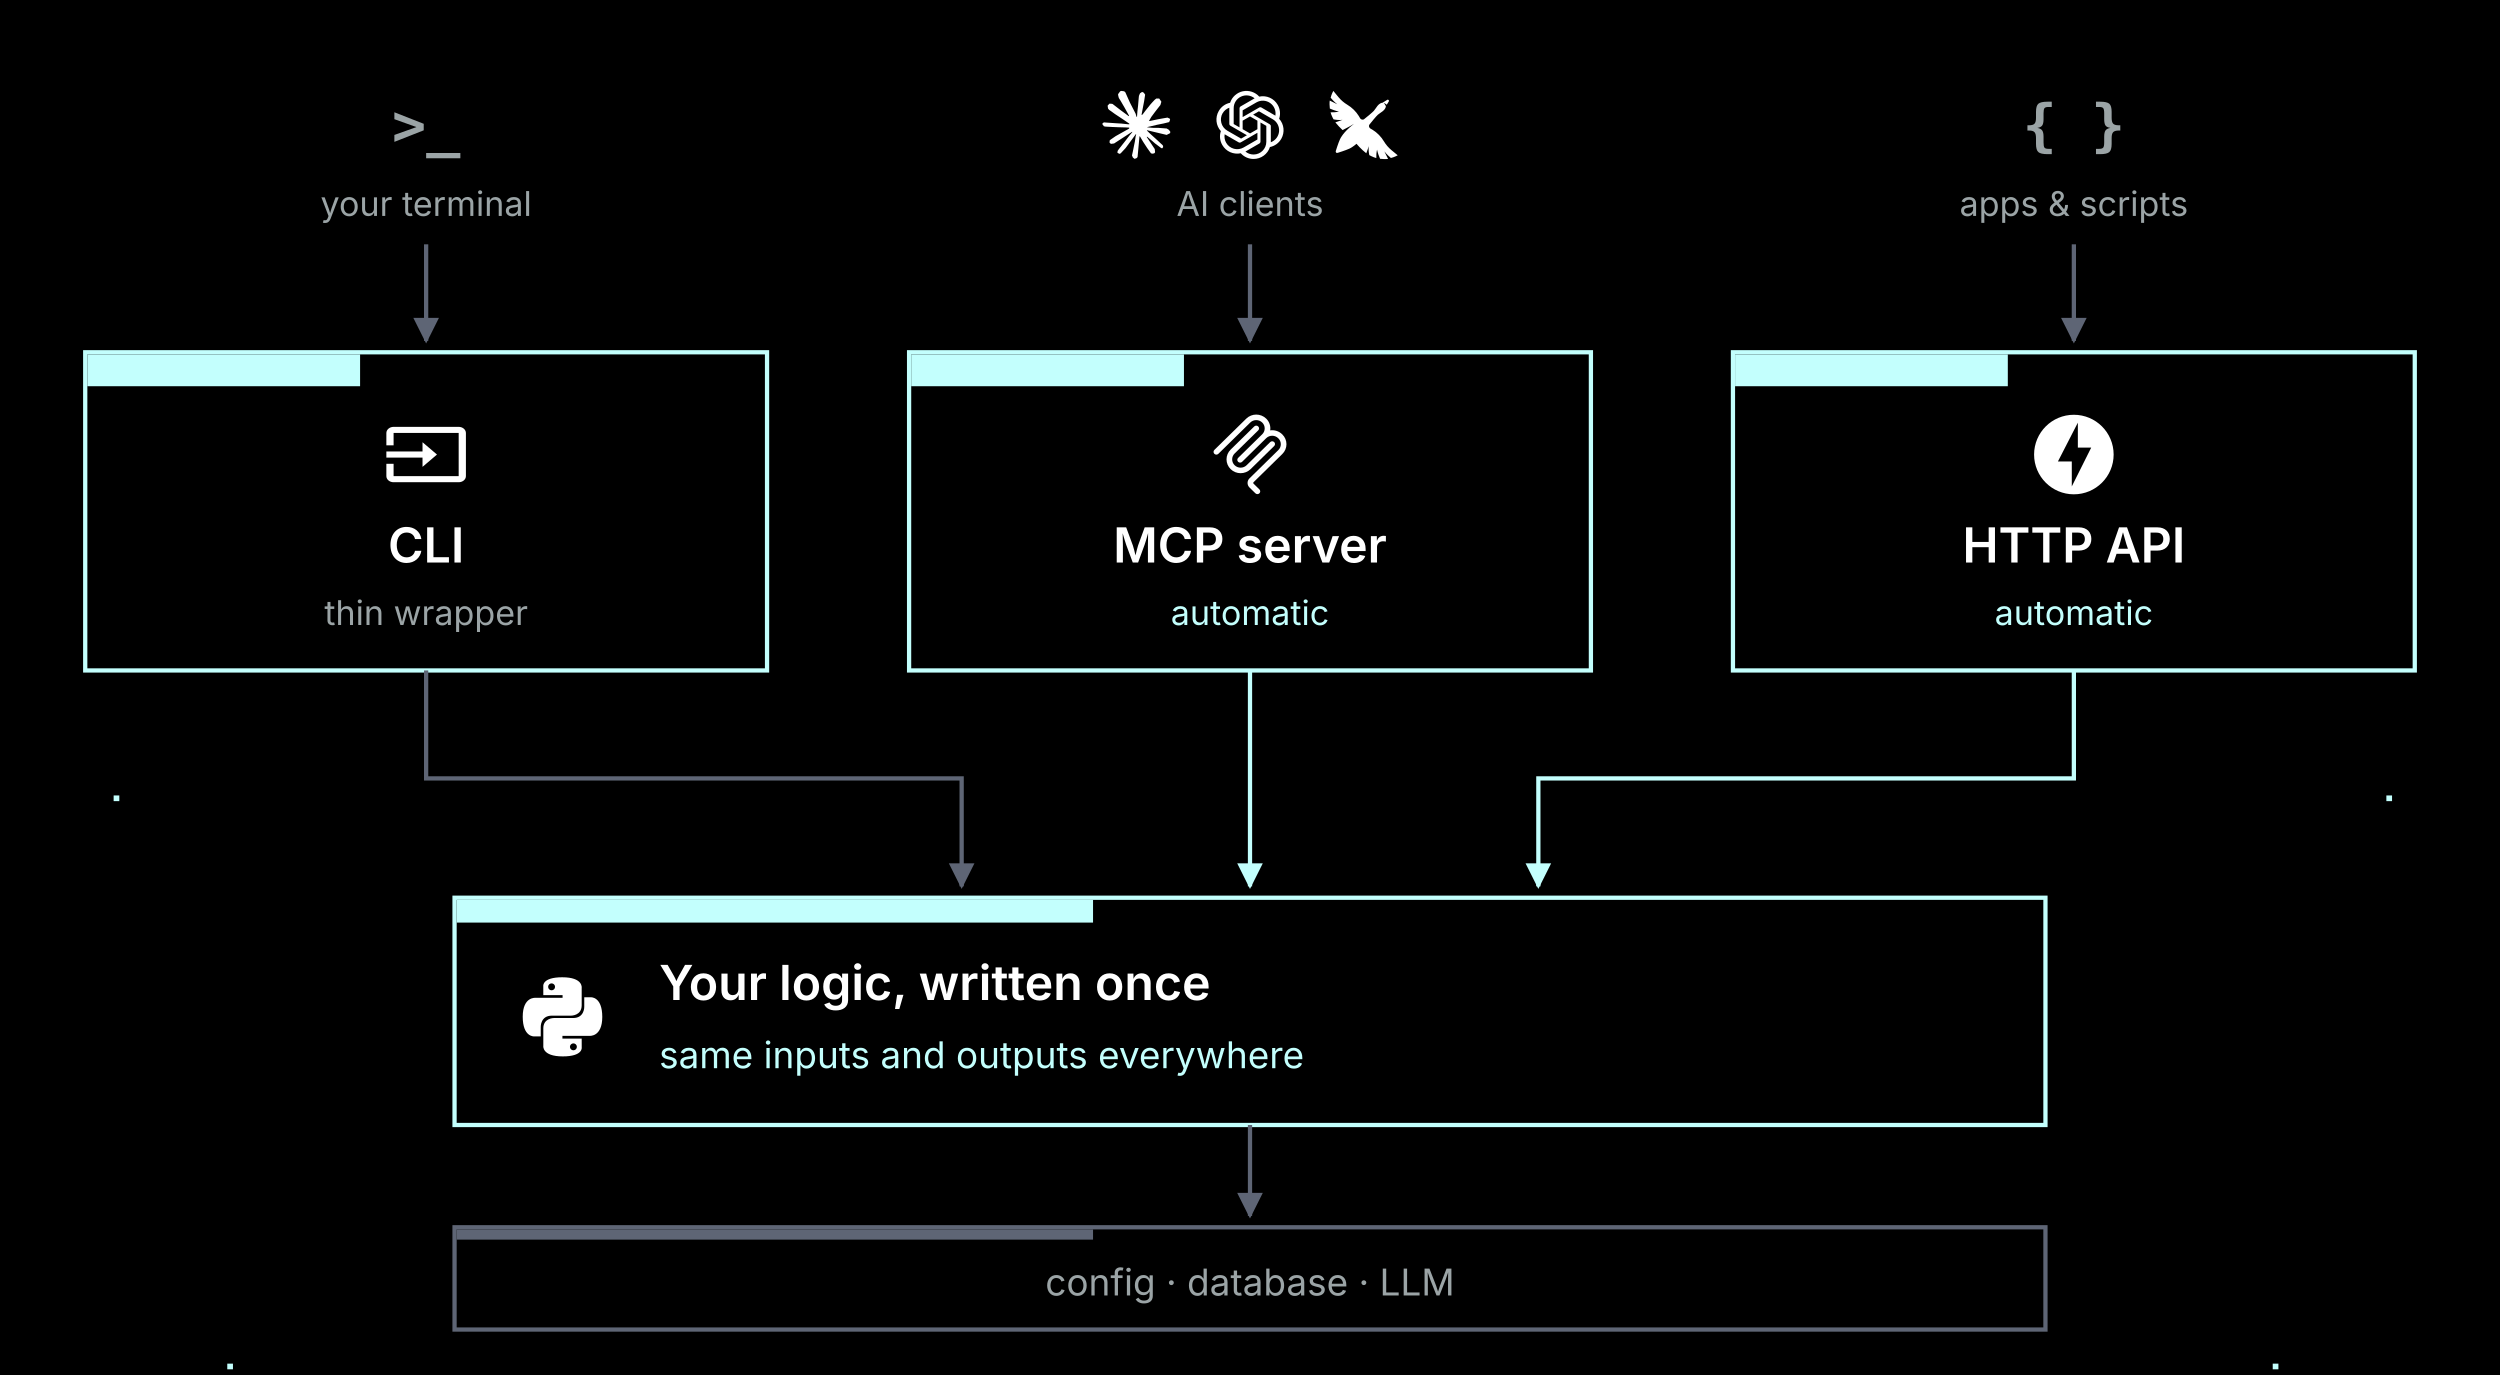
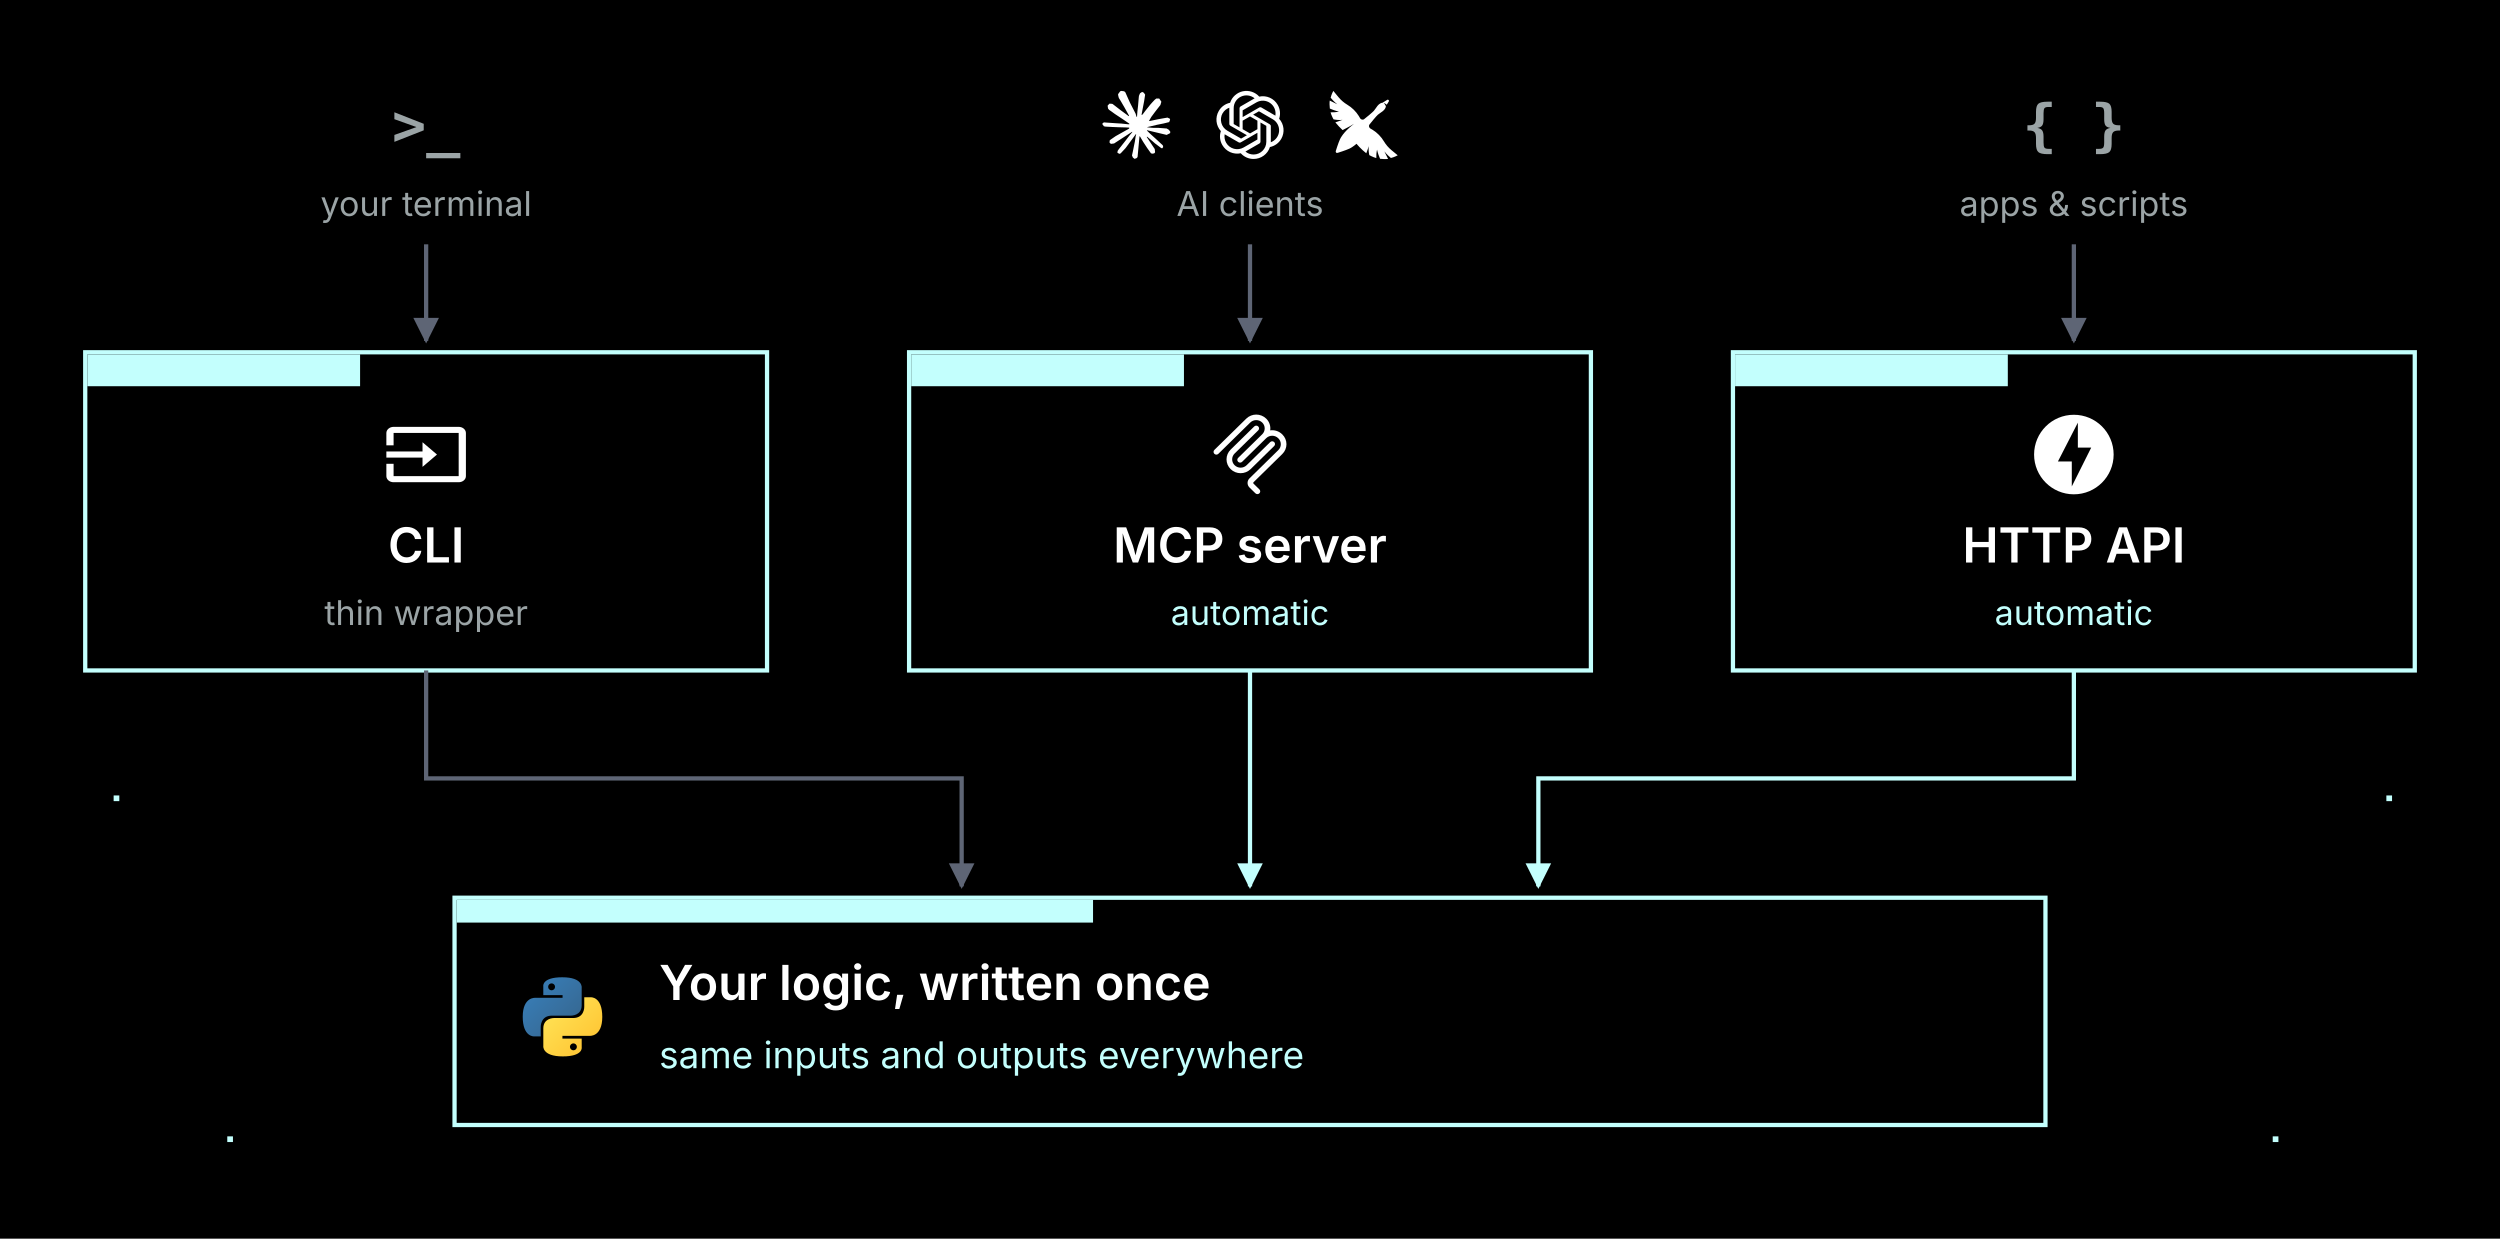
- <svg xmlns="http://www.w3.org/2000/svg" viewBox="0 0 880 484" width="880" height="484" role="img" aria-label="Write your logic once: MCP and API are automatic, the CLI is a thin wrapper">
+ <svg xmlns="http://www.w3.org/2000/svg" viewBox="0 0 880 436" width="880" height="436" role="img" aria-label="Write your logic once: MCP and API are automatic, the CLI is a thin wrapper">
  <style>
  text { font-family:Inter, Helvetica, Roboto, Arial, sans-serif; fill:#FFFFFF; }
  .mono { font-family:'JetBrains Mono', 'IBM Plex Mono', ui-monospace, Menlo, monospace; }
  .muted { fill:#9BA4A6; }
  .accent { fill:#C3FFFD; }
  .box { fill:none; stroke:#C3FFFD; stroke-width:1.5; }
  .box-dim { fill:none; stroke:#5E6575; stroke-width:1.5; }
  .tag { fill:#C3FFFD; }
  .tag-dim { fill:#5E6575; }
  .wire { stroke:#5E6575; stroke-width:1.5; fill:none; }
  .wire-accent { stroke:#C3FFFD; stroke-width:1.5; fill:none; }
  .logo { fill:#FFFFFF; }
</style>
  <defs>
    <marker id="wire-head" viewBox="0 0 10 10" refX="9" refY="5" markerWidth="6" markerHeight="6" orient="auto-start-reverse">
      <path d="M0 0 L10 5 L0 10 z" fill="#5E6575" />
    </marker>
    <marker id="wire-accent-head" viewBox="0 0 10 10" refX="9" refY="5" markerWidth="6" markerHeight="6" orient="auto-start-reverse">
      <path d="M0 0 L10 5 L0 10 z" fill="#C3FFFD" />
    </marker>
    <symbol id="i-chatgpt" viewBox="0 0 256 260" class="logo">
      <path d="M239.184 106.203a64.716 64.716 0 0 0-5.576-53.103C219.452 28.459 191 15.784 163.213 21.74A65.586 65.586 0 0 0 52.096 45.22a64.716 64.716 0 0 0-43.23 31.36c-14.31 24.602-11.061 55.634 8.033 76.74a64.665 64.665 0 0 0 5.525 53.102c14.174 24.65 42.644 37.324 70.446 31.36a64.72 64.72 0 0 0 48.754 21.744c28.481.025 53.714-18.361 62.414-45.481a64.767 64.767 0 0 0 43.229-31.36c14.137-24.558 10.875-55.423-8.083-76.483Zm-97.56 136.338a48.397 48.397 0 0 1-31.105-11.255l1.535-.87 51.67-29.825a8.595 8.595 0 0 0 4.247-7.367v-72.85l21.845 12.636c.218.111.37.32.409.563v60.367c-.056 26.818-21.783 48.545-48.601 48.601Zm-104.466-44.61a48.345 48.345 0 0 1-5.781-32.589l1.534.921 51.722 29.826a8.339 8.339 0 0 0 8.441 0l63.181-36.425v25.221a.87.87 0 0 1-.358.665l-52.335 30.184c-23.257 13.398-52.97 5.431-66.404-17.803ZM23.549 85.38a48.499 48.499 0 0 1 25.58-21.333v61.39a8.288 8.288 0 0 0 4.195 7.316l62.874 36.272-21.845 12.636a.819.819 0 0 1-.767 0L41.353 151.53c-23.211-13.454-31.171-43.144-17.804-66.405v.256Zm179.466 41.695-63.08-36.63L161.73 77.86a.819.819 0 0 1 .768 0l52.233 30.184a48.6 48.6 0 0 1-7.316 87.635v-61.391a8.544 8.544 0 0 0-4.4-7.213Zm21.742-32.69-1.535-.922-51.619-30.081a8.39 8.39 0 0 0-8.492 0L99.98 99.808V74.587a.716.716 0 0 1 .307-.665l52.233-30.133a48.652 48.652 0 0 1 72.236 50.391v.205ZM88.061 139.097l-21.845-12.585a.87.87 0 0 1-.41-.614V65.685a48.652 48.652 0 0 1 79.757-37.346l-1.535.87-51.67 29.825a8.595 8.595 0 0 0-4.246 7.367l-.051 72.697Zm11.868-25.58 28.138-16.217 28.188 16.218v32.434l-28.086 16.218-28.188-16.218-.052-32.434Z" />
    </symbol>
    <symbol id="i-claude" viewBox="0 0 256 257" class="logo">
      <path d="m50.228 170.321 50.357-28.257.843-2.463-.843-1.361h-2.462l-8.426-.518-28.775-.778-24.952-1.037-24.175-1.296-6.092-1.297L0 125.796l.583-3.759 5.12-3.434 7.324.648 16.202 1.101 24.304 1.685 17.629 1.037 26.118 2.722h4.148l.583-1.685-1.426-1.037-1.101-1.037-25.147-17.045-27.22-18.017-14.258-10.37-7.713-5.25-3.888-4.925-1.685-10.758 7-7.713 9.397.649 2.398.648 9.527 7.323 20.35 15.75L94.817 91.9l3.889 3.24 1.555-1.102.195-.777-1.75-2.917-14.453-26.118-15.425-26.572-6.87-11.018-1.814-6.61c-.648-2.723-1.102-4.991-1.102-7.778l7.972-10.823L71.42 0 82.05 1.426l4.472 3.888 6.61 15.101 10.694 23.786 16.591 32.34 4.861 9.592 2.592 8.879.973 2.722h1.685v-1.556l1.36-18.211 2.528-22.36 2.463-28.776.843-8.1 4.018-9.722 7.971-5.25 6.222 2.981 5.12 7.324-.713 4.73-3.046 19.768-5.962 30.98-3.889 20.739h2.268l2.593-2.593 10.499-13.934 17.628-22.036 7.778-8.749 9.073-9.657 5.833-4.601h11.018l8.1 12.055-3.628 12.443-11.342 14.388-9.398 12.184-13.48 18.147-8.426 14.518.778 1.166 2.01-.194 30.46-6.481 16.462-2.982 19.637-3.37 8.88 4.148.971 4.213-3.5 8.62-20.998 5.184-24.628 4.926-36.682 8.685-.454.324.519.648 16.526 1.555 7.065.389h17.304l32.21 2.398 8.426 5.574 5.055 6.805-.843 5.184-12.962 6.611-17.498-4.148-40.83-9.721-14-3.5h-1.944v1.167l11.666 11.406 21.387 19.314 26.767 24.887 1.36 6.157-3.434 4.86-3.63-.518-23.526-17.693-9.073-7.972-20.545-17.304h-1.36v1.814l4.73 6.935 25.017 37.59 1.296 11.536-1.814 3.76-6.481 2.268-7.13-1.297-14.647-20.544-15.1-23.138-12.185-20.739-1.49.843-7.194 77.448-3.37 3.953-7.778 2.981-6.48-4.925-3.436-7.972 3.435-15.749 4.148-20.544 3.37-16.333 3.046-20.285 1.815-6.74-.13-.454-1.49.194-15.295 20.999-23.267 31.433-18.406 19.702-4.407 1.75-7.648-3.954.713-7.064 4.277-6.286 25.47-32.405 15.36-20.092 9.917-11.6-.065-1.686h-.583L44.07 198.125l-12.055 1.555-5.185-4.86.648-7.972 2.463-2.593 20.35-13.999-.064.065Z" />
    </symbol>
    <symbol id="i-fastapi" viewBox="0 0 256 256" class="logo">
      <path d="M128 0C57.33 0 0 57.33 0 128s57.33 128 128 128 128-57.33 128-128S198.67 0 128 0Zm-6.67 230.605v-80.288H76.699l64.128-124.922v80.288h42.966L121.33 230.605Z" />
    </symbol>
    <symbol id="i-goose" viewBox="0 0 24 24" class="logo" fill-rule="evenodd">
      <path d="M21.595 23.61c1.167-.254 2.405-.944 2.405-.944l-2.167-1.784a12.124 12.124 0 01-2.695-3.131 12.127 12.127 0 00-3.97-4.049l-.794-.462a1.115 1.115 0 01-.488-.815.844.844 0 01.154-.575c.413-.582 2.548-3.115 2.94-3.44.503-.416 1.065-.762 1.586-1.159.074-.056.148-.112.221-.17.003-.002.007-.004.009-.007.167-.131.325-.272.45-.438.453-.524.563-.988.59-1.193-.061-.197-.244-.639-.753-1.148.319.02.705.272 1.056.569.235-.376.481-.773.727-1.171.165-.266-.08-.465-.086-.471h-.001V3.22c-.007-.007-.206-.25-.471-.086-.567.35-1.134.702-1.639 1.021 0 0-.597-.012-1.305.599a2.464 2.464 0 00-.438.45l-.007.009c-.058.072-.114.147-.17.221-.397.521-.743 1.083-1.16 1.587-.323.391-2.857 2.526-3.44 2.94a.842.842 0 01-.574.153 1.115 1.115 0 01-.815-.488l-.462-.794a12.123 12.123 0 00-4.049-3.97 12.133 12.133 0 01-3.13-2.695L1.332 0S.643 1.238.39 2.405c.352.428 1.27 1.49 2.34 2.302C1.58 4.167.73 3.75.06 3.4c-.103.765-.063 1.92.043 2.816.726.317 1.961.806 3.219 1.066-1.006.236-2.11.278-2.961.262.15.554.358 1.119.64 1.688.119.263.25.52.39.77.452.125 2.222.383 3.164.171l-2.51.897a27.776 27.776 0 002.544 2.726c2.031-1.092 2.494-1.241 4.018-2.238-2.467 2.008-3.108 2.828-3.8 3.67l-.483.678c-.25.351-.469.725-.65 1.117-.61 1.31-1.47 4.1-1.47 4.1-.154.486.202.842.674.674 0 0 2.79-.861 4.1-1.47.392-.182.766-.4 1.118-.65l.677-.483c.227-.187.453-.37.701-.586 0 0 1.705 2.02 3.458 3.349l.896-2.511c-.211.942.046 2.712.17 3.163.252.142.509.272.772.392.569.28 1.134.49 1.688.64-.016-.853.026-1.956.261-2.962.26 1.258.75 2.493 1.067 3.219.895.106 2.051.146 2.816.043a73.87 73.87 0 01-1.308-2.67c.811 1.07 1.874 1.988 2.302 2.34h-.001z" />
    </symbol>
    <symbol id="i-mcp" viewBox="0 0 24 24" class="logo" fill-rule="evenodd">
      <path d="M15.688 2.343a2.588 2.588 0 00-3.61 0l-9.626 9.44a.863.863 0 01-1.203 0 .823.823 0 010-1.18l9.626-9.44a4.313 4.313 0 016.016 0 4.116 4.116 0 011.204 3.54 4.3 4.3 0 013.609 1.18l.05.05a4.115 4.115 0 010 5.9l-8.706 8.537a.274.274 0 000 .393l1.788 1.754a.823.823 0 010 1.18.863.863 0 01-1.203 0l-1.788-1.753a1.92 1.92 0 010-2.754l8.706-8.538a2.47 2.47 0 000-3.54l-.05-.049a2.588 2.588 0 00-3.607-.003l-7.172 7.034-.002.002-.098.097a.863.863 0 01-1.204 0 .823.823 0 010-1.18l7.273-7.133a2.47 2.47 0 00-.003-3.537z" />
      <path d="M14.485 4.703a.823.823 0 000-1.18.863.863 0 00-1.204 0l-7.119 6.982a4.115 4.115 0 000 5.9 4.314 4.314 0 006.016 0l7.12-6.982a.823.823 0 000-1.18.863.863 0 00-1.204 0l-7.119 6.982a2.588 2.588 0 01-3.61 0 2.47 2.47 0 010-3.54l7.12-6.982z" />
    </symbol>
-     <symbol id="i-python" viewBox="16 16 32 32" class="logo">
-       <path d="M31.885 16c-8.124 0-7.617 3.523-7.617 3.523l.01 3.65h7.752v1.095H21.197S16 23.678 16 31.876c0 8.196 4.537 7.906 4.537 7.906h2.708v-3.804s-.146-4.537 4.465-4.537h7.688s4.32.07 4.32-4.175v-7.019S40.374 16 31.885 16zm-4.275 2.454a1.394 1.394 0 1 1 0 2.79 1.393 1.393 0 0 1-1.395-1.395c0-.771.624-1.395 1.395-1.395z" />
-       <path d="M32.115 47.833c8.124 0 7.617-3.523 7.617-3.523l-.01-3.65H31.97v-1.095h10.832S48 40.155 48 31.958c0-8.197-4.537-7.906-4.537-7.906h-2.708v3.803s.146 4.537-4.465 4.537h-7.688s-4.32-.07-4.32 4.175v7.019s-.656 4.247 7.833 4.247zm4.275-2.454a1.393 1.393 0 0 1-1.395-1.395 1.394 1.394 0 1 1 1.395 1.395z" />
+     <symbol id="i-python" viewBox="16 16 32 32">
+       <path fill="url(#python-a)" d="M31.885 16c-8.124 0-7.617 3.523-7.617 3.523l.01 3.65h7.752v1.095H21.197S16 23.678 16 31.876c0 8.196 4.537 7.906 4.537 7.906h2.708v-3.804s-.146-4.537 4.465-4.537h7.688s4.32.07 4.32-4.175v-7.019S40.374 16 31.885 16zm-4.275 2.454a1.394 1.394 0 1 1 0 2.79 1.393 1.393 0 0 1-1.395-1.395c0-.771.624-1.395 1.395-1.395z" />
+       <path fill="url(#python-b)" d="M32.115 47.833c8.124 0 7.617-3.523 7.617-3.523l-.01-3.65H31.97v-1.095h10.832S48 40.155 48 31.958c0-8.197-4.537-7.906-4.537-7.906h-2.708v3.803s.146 4.537-4.465 4.537h-7.688s-4.32-.07-4.32 4.175v7.019s-.656 4.247 7.833 4.247zm4.275-2.454a1.393 1.393 0 0 1-1.395-1.395 1.394 1.394 0 1 1 1.395 1.395z" />
+       <defs>
+         <linearGradient id="python-a" x1="19.075" x2="34.898" y1="18.782" y2="34.658" gradientUnits="userSpaceOnUse">
+           <stop stop-color="#387EB8" />
+           <stop offset="1" stop-color="#366994" />
+         </linearGradient>
+         <linearGradient id="python-b" x1="28.809" x2="45.803" y1="28.882" y2="45.163" gradientUnits="userSpaceOnUse">
+           <stop stop-color="#FFE052" />
+           <stop offset="1" stop-color="#FFC331" />
+         </linearGradient>
+       </defs>
    </symbol>
    <symbol id="i-typer" viewBox="0 0 24 24" class="logo">
      <path d="M21.818 3.646H2.182C.982 3.646 0 4.483 0 5.505v3.707h2.182V5.486h19.636v13.036H2.182v-3.735H0v3.726c0 1.022.982 1.84 2.182 1.84h19.636c1.2 0 2.182-.818 2.182-1.84V5.505c0-1.032-.982-1.859-2.182-1.859Zm-10.909 12.07L15.273 12l-4.364-3.717v2.787H0v1.859h10.909v2.787Z" />
    </symbol>
  </defs>
-   <rect width="880" height="484" fill="#000000" />
+   <rect width="880" height="436" fill="#000000" />
  <rect x="40" y="280" width="2" height="2" fill="#C3FFFD" />
  <rect x="840" y="280" width="2" height="2" fill="#C3FFFD" />
-   <rect x="80" y="480" width="2" height="2" fill="#C3FFFD" />
-   <rect x="800" y="480" width="2" height="2" fill="#C3FFFD" />
+   <rect x="80" y="400" width="2" height="2" fill="#C3FFFD" />
+   <rect x="800" y="400" width="2" height="2" fill="#C3FFFD" />
  <text x="150" y="51" font-size="20" text-anchor="middle" font-weight="700" class="mono muted">&gt;_</text>
  <text x="150" y="76" font-size="12" text-anchor="middle" font-weight="400" class="muted">your terminal</text>
  <path class="wire" d="M150 86 L150 120" marker-end="url(#wire-head)" />
  <rect class="box" x="30.0" y="124" width="240" height="112" />
  <rect class="tag" x="30.75" y="124.75" width="96.0" height="11.2" />
  <use href="#i-typer" x="136" y="146" width="28" height="28" />
  <text x="150" y="198" font-size="17" text-anchor="middle" font-weight="600">CLI</text>
  <text x="150" y="220" font-size="12" text-anchor="middle" font-weight="400" class="muted">thin wrapper</text>
  <path class="wire" d="M150 236 V274.0 H338.5 V312" marker-end="url(#wire-head)" />
  <use href="#i-claude" x="388.0" y="32" width="24" height="24" />
  <use href="#i-chatgpt" x="428.0" y="32" width="24" height="24" />
  <use href="#i-goose" x="468.0" y="32" width="24" height="24" />
  <text x="440" y="76" font-size="12" text-anchor="middle" font-weight="400" class="muted">AI clients</text>
  <path class="wire" d="M440 86 L440 120" marker-end="url(#wire-head)" />
  <rect class="box" x="320.0" y="124" width="240" height="112" />
  <rect class="tag" x="320.75" y="124.75" width="96.0" height="11.2" />
  <use href="#i-mcp" x="426" y="146" width="28" height="28" />
  <text x="440" y="198" font-size="17" text-anchor="middle" font-weight="600">MCP server</text>
  <text x="440" y="220" font-size="12" text-anchor="middle" font-weight="400" class="accent">automatic</text>
  <path class="wire-accent" d="M440 236 V274.0 H440.0 V312" marker-end="url(#wire-accent-head)" />
  <text x="730" y="51" font-size="20" text-anchor="middle" font-weight="700" class="mono muted">{ }</text>
  <text x="730" y="76" font-size="12" text-anchor="middle" font-weight="400" class="muted">apps &amp; scripts</text>
  <path class="wire" d="M730 86 L730 120" marker-end="url(#wire-head)" />
  <rect class="box" x="610.0" y="124" width="240" height="112" />
  <rect class="tag" x="610.75" y="124.75" width="96.0" height="11.2" />
  <use href="#i-fastapi" x="716" y="146" width="28" height="28" />
  <text x="730" y="198" font-size="17" text-anchor="middle" font-weight="600">HTTP API</text>
  <text x="730" y="220" font-size="12" text-anchor="middle" font-weight="400" class="accent">automatic</text>
  <path class="wire-accent" d="M730 236 V274.0 H541.5 V312" marker-end="url(#wire-accent-head)" />
  <rect class="box" x="160.0" y="316" width="560" height="80" />
  <rect class="tag" x="160.75" y="316.75" width="224.0" height="8.0" />
  <use href="#i-python" x="184.0" y="344.0" width="28" height="28" />
  <text x="232.0" y="352" font-size="17" text-anchor="start" font-weight="600">Your logic, written once</text>
  <text x="232.0" y="376" font-size="13" text-anchor="start" font-weight="400" class="accent">same inputs and outputs everywhere</text>
-   <path class="wire" d="M440.0 396 L440.0 428" marker-end="url(#wire-head)" />
-   <rect class="box-dim" x="160.0" y="432" width="560" height="36" />
-   <rect class="tag-dim" x="160.75" y="432.75" width="224.0" height="3.6" />
-   <text x="440.0" y="456" font-size="13" text-anchor="middle" font-weight="400" class="muted">config  ·  database  ·  LLM</text>
</svg>
